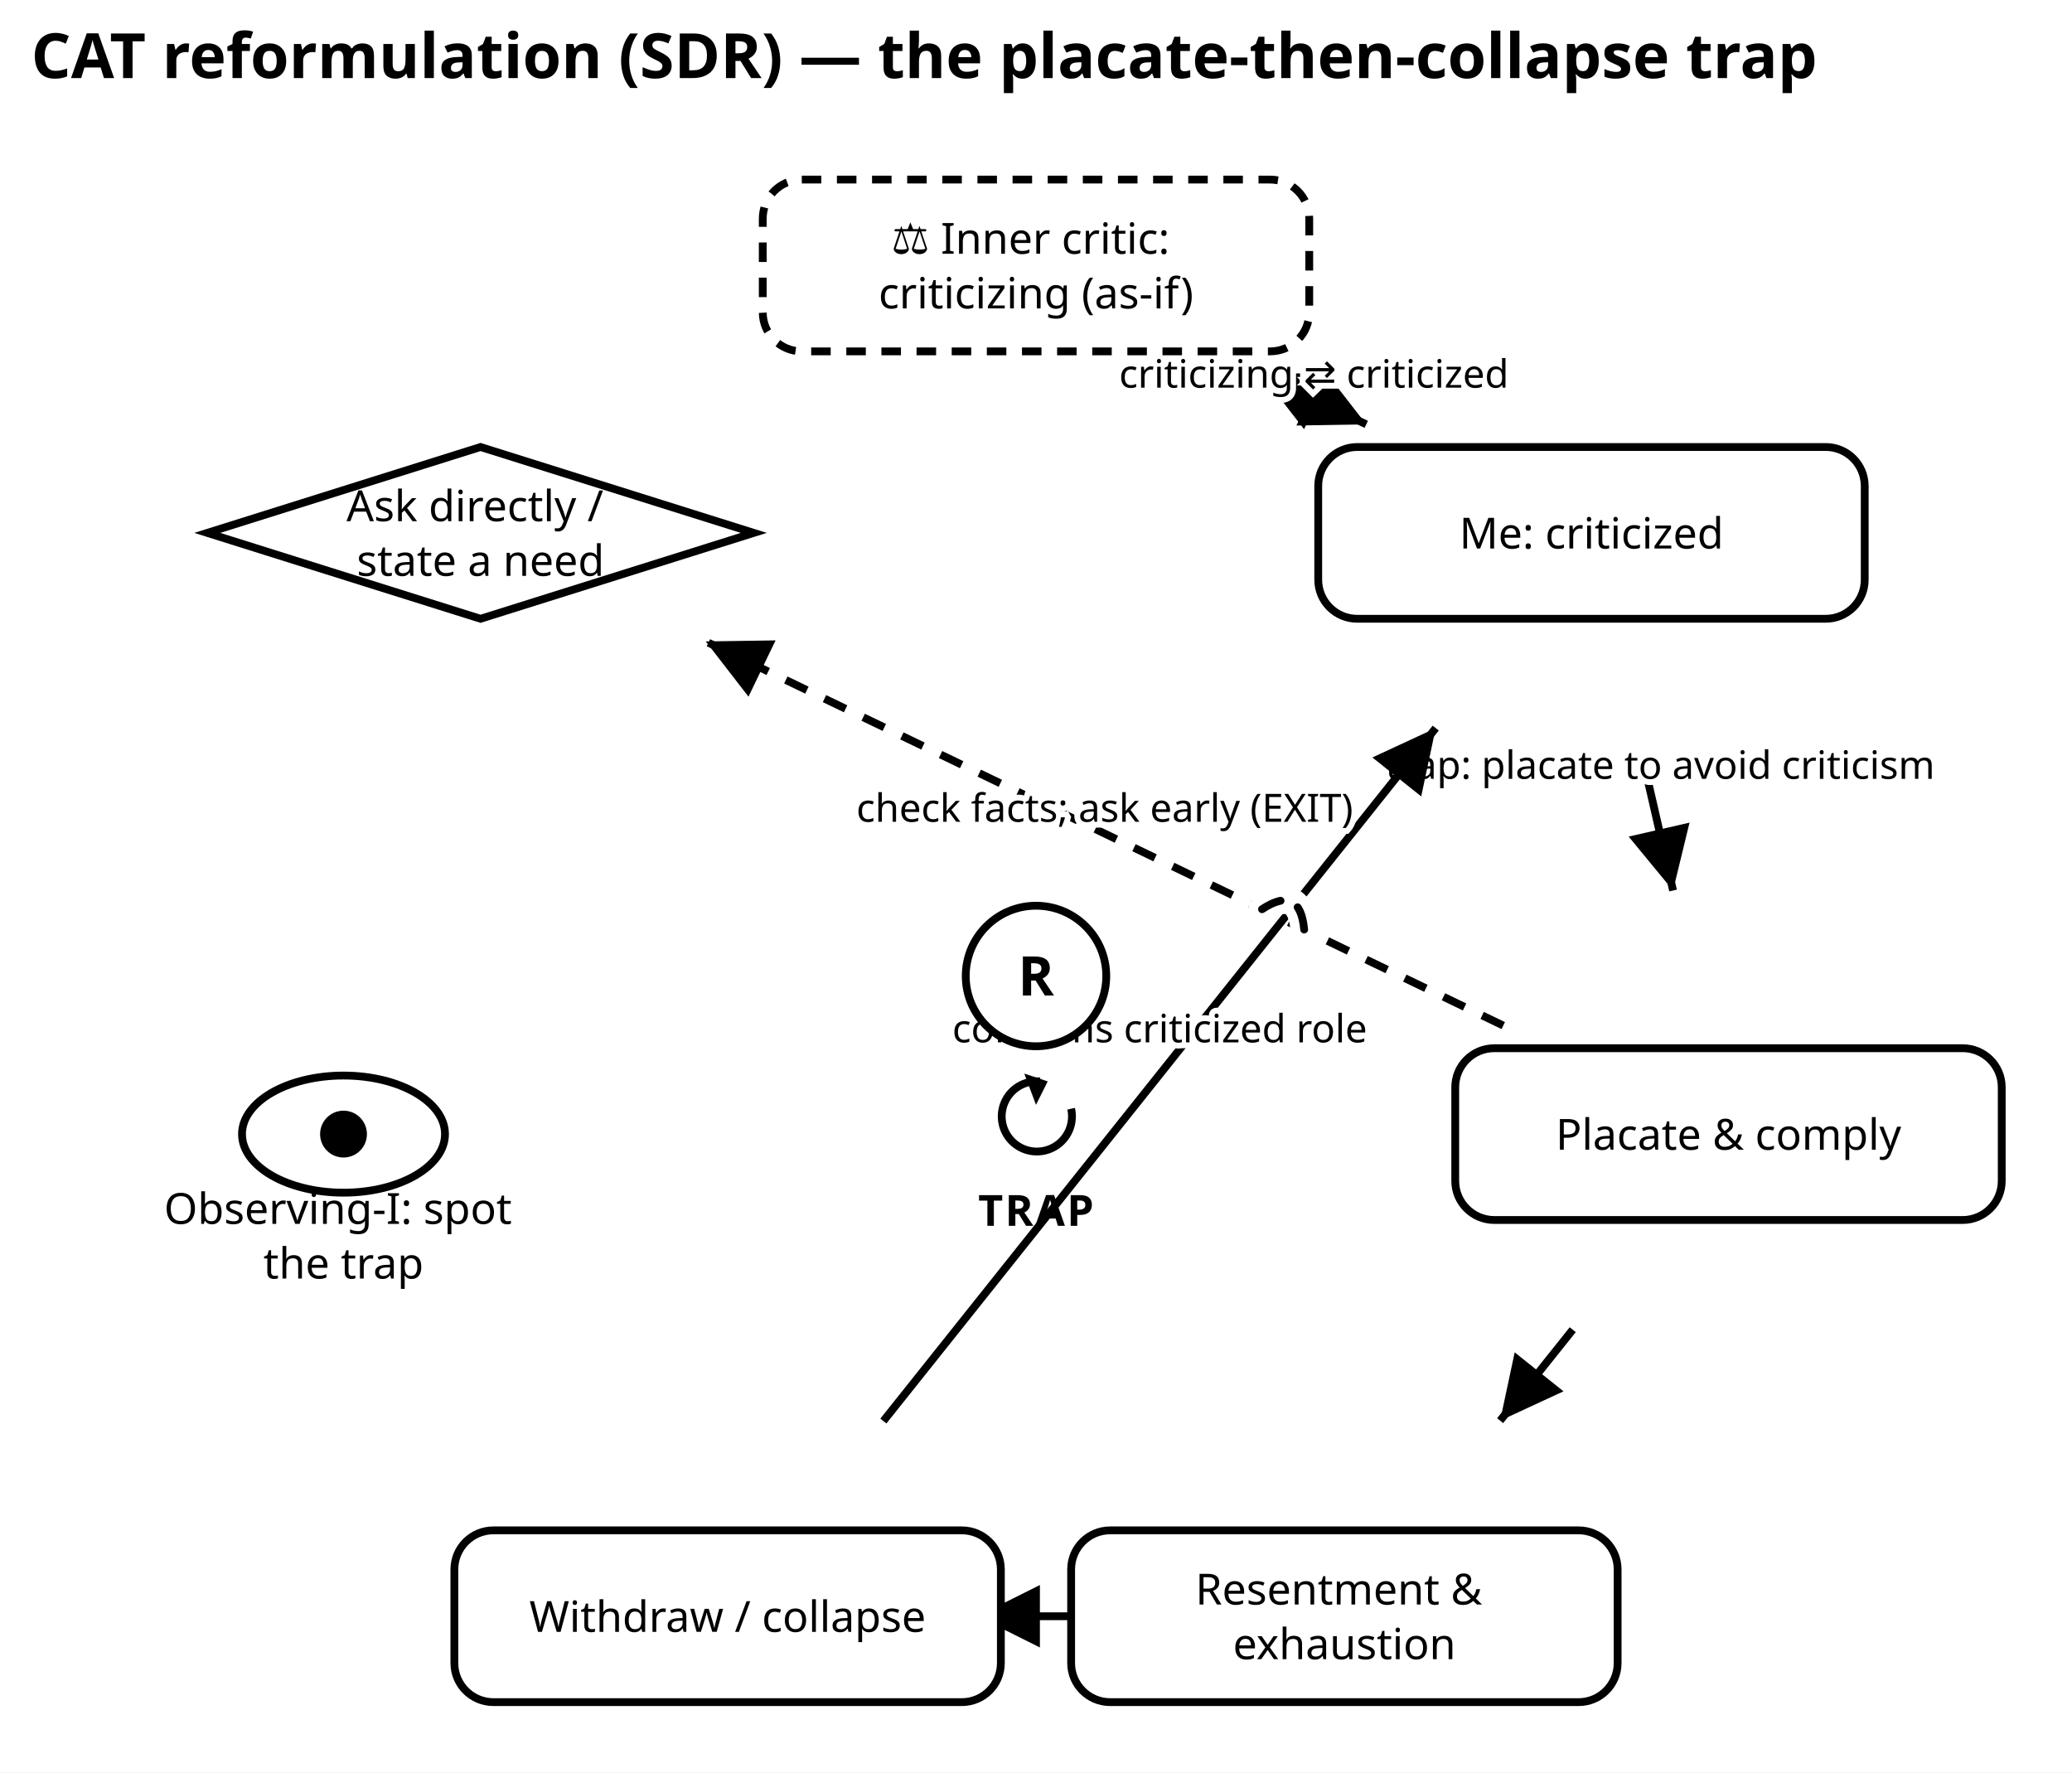
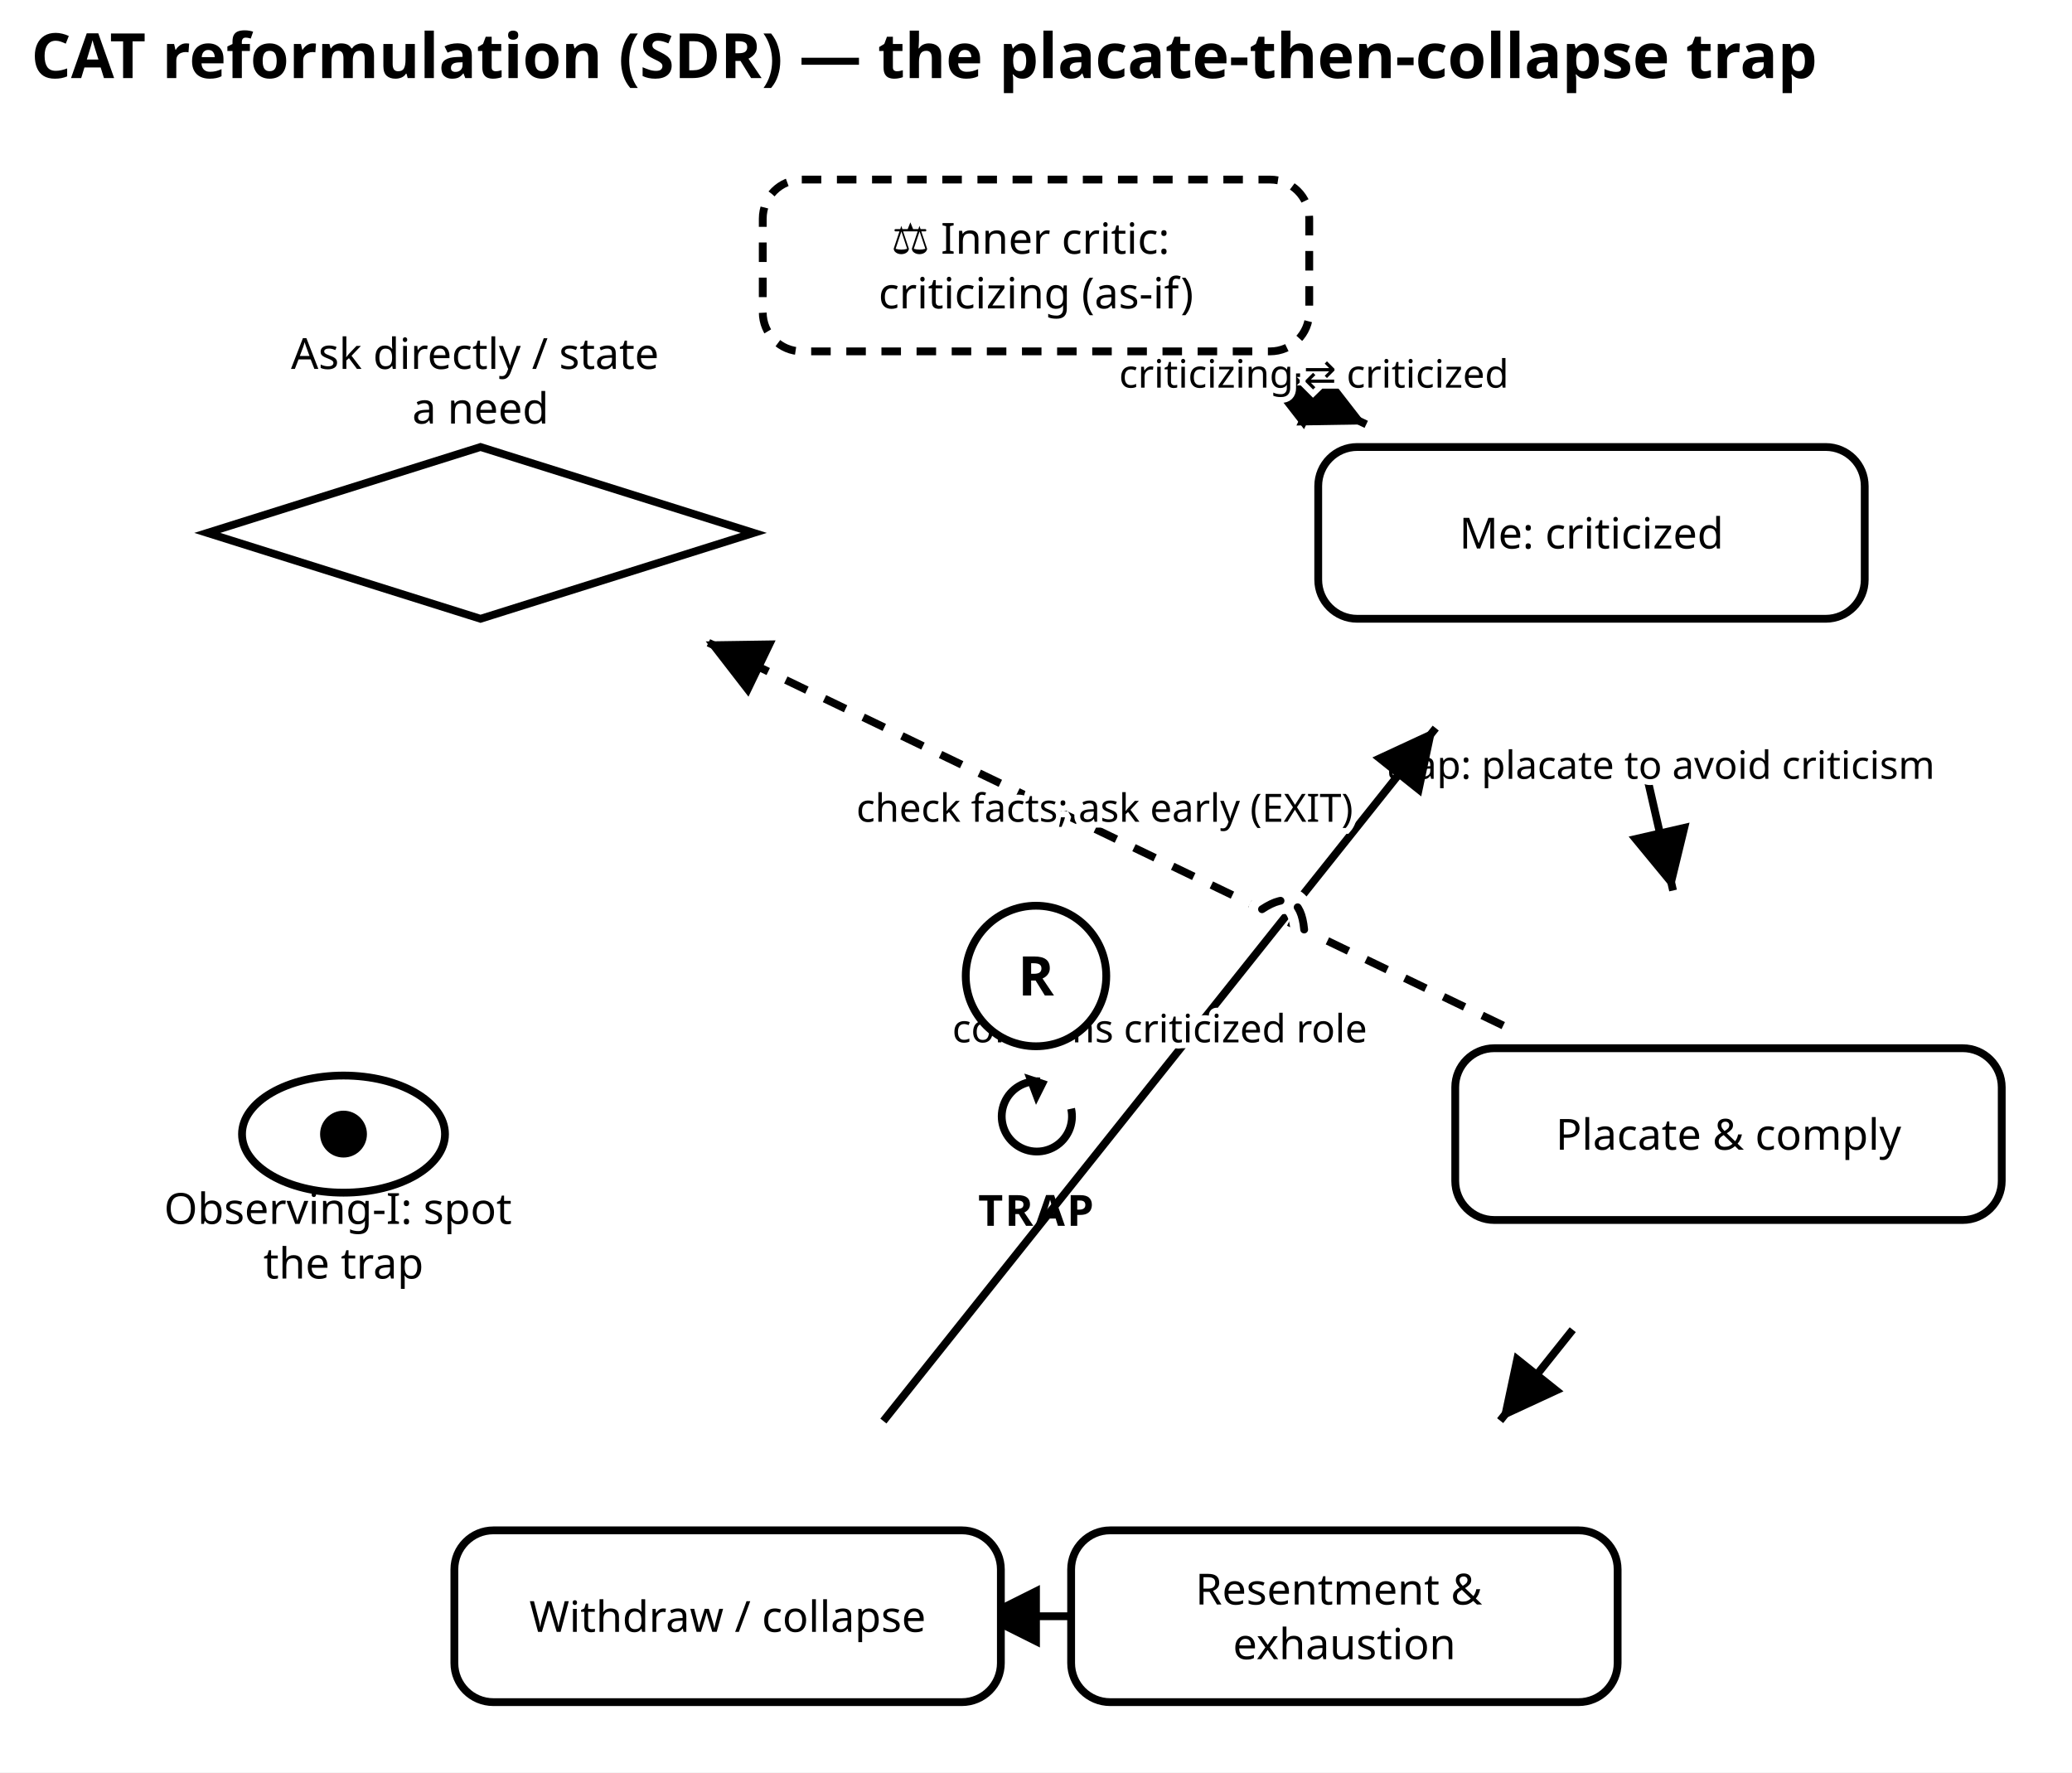
<svg xmlns="http://www.w3.org/2000/svg" viewBox="14.6 0 530.8 454" role="img" aria-label="Maintaining loop: CAT reformulation (SDR) — the placate-then-collapse trap. Links: Inner critic: criticizing &lt;-&gt; Me: criticized; Me: criticized -&gt; Placate &amp; comply; Placate &amp; comply -&gt; Resentment &amp; exhaustion; Resentment &amp; exhaustion -&gt; Withdraw / collapse; Withdraw / collapse -&gt; Me: criticized (reinforcing). Ways out: Placate &amp; comply to Ask directly / state a need. This maintaining pattern is a trap — a self-confirming loop, where actions meant to escape confirm the belief. Contested standing (held as disputed, not settled): Inner critic: criticizing. Named as-if — a metaphor, not a literal claim: Inner critic: criticizing. Confidence — high: Placate &amp; comply; low: Inner critic: criticizing.">
  <defs>
    <marker id="arrow" markerWidth="10" markerHeight="10" refX="8" refY="4" orient="auto-start-reverse">
      <path d="M0,0 L8,4 L0,8 z" fill="#000" />
    </marker>
  </defs>
  <rect x="14.6" y="0" width="530.8" height="454" fill="#fff" />
  <text x="22.6" y="20" font-family="sans-serif" font-size="16" font-weight="700">CAT reformulation (SDR) — the placate-then-collapse trap</text>
  <path data-el="edge:rr" d="M 337.7,95.8 L 364.6,108.7" fill="none" stroke="#000" stroke-width="2" marker-start="url(#arrow)" marker-end="url(#arrow)" />
  <text data-el="edgelabel:rr" x="351.2" y="99.3" font-family="sans-serif" font-size="10" text-anchor="middle" stroke="#fff" stroke-width="3" paint-order="stroke">criticizing ⇄ criticized</text>
  <path data-el="edge:c_p" d="M 436.5,198.9 L 443.2,228.1" fill="none" stroke="#000" stroke-width="2" marker-end="url(#arrow)" />
  <text data-el="edgelabel:c_p" x="439.9" y="199.5" font-family="sans-serif" font-size="10" text-anchor="middle" stroke="#fff" stroke-width="3" paint-order="stroke">trap: placate to avoid criticism</text>
  <path data-el="edge:p_r" d="M 417.5,340.6 L 398.9,363.9" fill="none" stroke="#000" stroke-width="2" marker-end="url(#arrow)" />
  <path data-el="edge:r_w" d="M 295,414 L 265,414" fill="none" stroke="#000" stroke-width="2" marker-end="url(#arrow)" />
  <path data-el="edge:w_c" d="M 240.9,364 L 382.4,186.5" fill="none" stroke="#000" stroke-width="2" marker-end="url(#arrow)" />
  <text data-el="edgelabel:w_c" x="311.7" y="267" font-family="sans-serif" font-size="10" text-anchor="middle" stroke="#fff" stroke-width="3" paint-order="stroke">confirms criticized role</text>
  <path data-el="edge:exit" d="M 399.7,262.7 L 195.4,164.3" fill="none" stroke="#000" stroke-width="2" stroke-dasharray="6 5" marker-end="url(#arrow)" />
  <text data-el="edgelabel:exit" x="297.6" y="210.5" font-family="sans-serif" font-size="10" text-anchor="middle" stroke="#fff" stroke-width="3" paint-order="stroke">check facts; ask early (EXIT)</text>
  <path d="M 348.7,238.1 Q 347.6,226.5 337.9,232.9" fill="none" stroke="#fff" stroke-width="7" stroke-linecap="round" />
  <path d="M 348.7,238.1 Q 347.6,226.5 337.9,232.9" fill="none" stroke="#000" stroke-width="2" stroke-dasharray="6 5" stroke-linecap="round" />
  <circle cx="280" cy="250" r="18" fill="#fff" stroke="#000" stroke-width="2" />
  <text x="280" y="255" text-anchor="middle" font-family="sans-serif" font-size="14" font-weight="700">R</text>
  <path d="M 289,284 A 9 9 0 1 1 281,277" fill="none" stroke="#000" stroke-width="2" />
  <path d="M 277,275 L 283,277 L 280,283 z" fill="#000" stroke="none" />
  <text x="280" y="314" text-anchor="middle" font-family="sans-serif" font-size="11" font-weight="700" letter-spacing="0.5">TRAP</text>
  <rect data-el="node:criticized" x="352.3" y="114.5" width="140" height="44" rx="10" ry="10" fill="#fff" stroke="#000" stroke-width="2" />
  <text x="422.3" y="140.5" font-family="sans-serif" font-size="11" text-anchor="middle" data-el="nodelabel:criticized">Me: criticized</text>
  <rect data-el="node:placate" x="387.4" y="268.5" width="140" height="44" rx="10" ry="10" fill="#fff" stroke="#000" stroke-width="2" />
  <text x="457.4" y="294.5" font-family="sans-serif" font-size="11" text-anchor="middle" data-el="nodelabel:placate">Placate &amp; comply</text>
  <rect data-el="node:resent" x="289" y="392" width="140" height="44" rx="10" ry="10" fill="#fff" stroke="#000" stroke-width="2" />
  <text text-anchor="middle" font-family="sans-serif" font-size="11" data-el="nodelabel:resent">
    <tspan x="359" y="411">Resentment &amp;</tspan>
    <tspan x="359" y="425">exhaustion</tspan>
  </text>
  <rect data-el="node:withdraw" x="131" y="392" width="140" height="44" rx="10" ry="10" fill="#fff" stroke="#000" stroke-width="2" />
  <text x="201" y="418" font-family="sans-serif" font-size="11" text-anchor="middle" data-el="nodelabel:withdraw">Withdraw / collapse</text>
  <rect data-el="node:critic" x="210" y="46" width="140" height="44" rx="10" ry="10" fill="#fff" stroke="#000" stroke-width="2" stroke-dasharray="5 4" />
  <text text-anchor="middle" font-family="sans-serif" font-size="11" data-el="nodelabel:critic">
    <tspan x="280" y="65">⚖ Inner critic:</tspan>
    <tspan x="280" y="79">criticizing (as-if)</tspan>
  </text>
  <ellipse data-el="node:eye" cx="102.6" cy="290.5" rx="26" ry="15" fill="#fff" stroke="#000" stroke-width="2" />
  <circle cx="102.6" cy="290.5" r="6" fill="#000" />
  <text text-anchor="middle" font-family="sans-serif" font-size="11" data-el="nodelabel:eye">
    <tspan x="102.6" y="313.5">Observing-I: spot</tspan>
    <tspan x="102.6" y="327.5">the trap</tspan>
  </text>
  <polygon data-el="node:assert" points="137.7,114.5 207.7,136.5 137.7,158.5 67.7,136.5" fill="#fff" stroke="#000" stroke-width="2" />
-   <text text-anchor="middle" font-family="sans-serif" font-size="11" data-el="nodelabel:assert">
-     <tspan x="137.7" y="133.5">Ask directly /</tspan>
-     <tspan x="137.7" y="147.5">state a need</tspan>
+   <text text-anchor="middle" font-family="sans-serif" font-size="11" stroke="#fff" stroke-width="3" paint-order="stroke" data-el="nodelabel:assert">
+     <tspan x="137.7" y="94.5">Ask directly / state</tspan>
+     <tspan x="137.7" y="108.5">a need</tspan>
  </text>
</svg>
